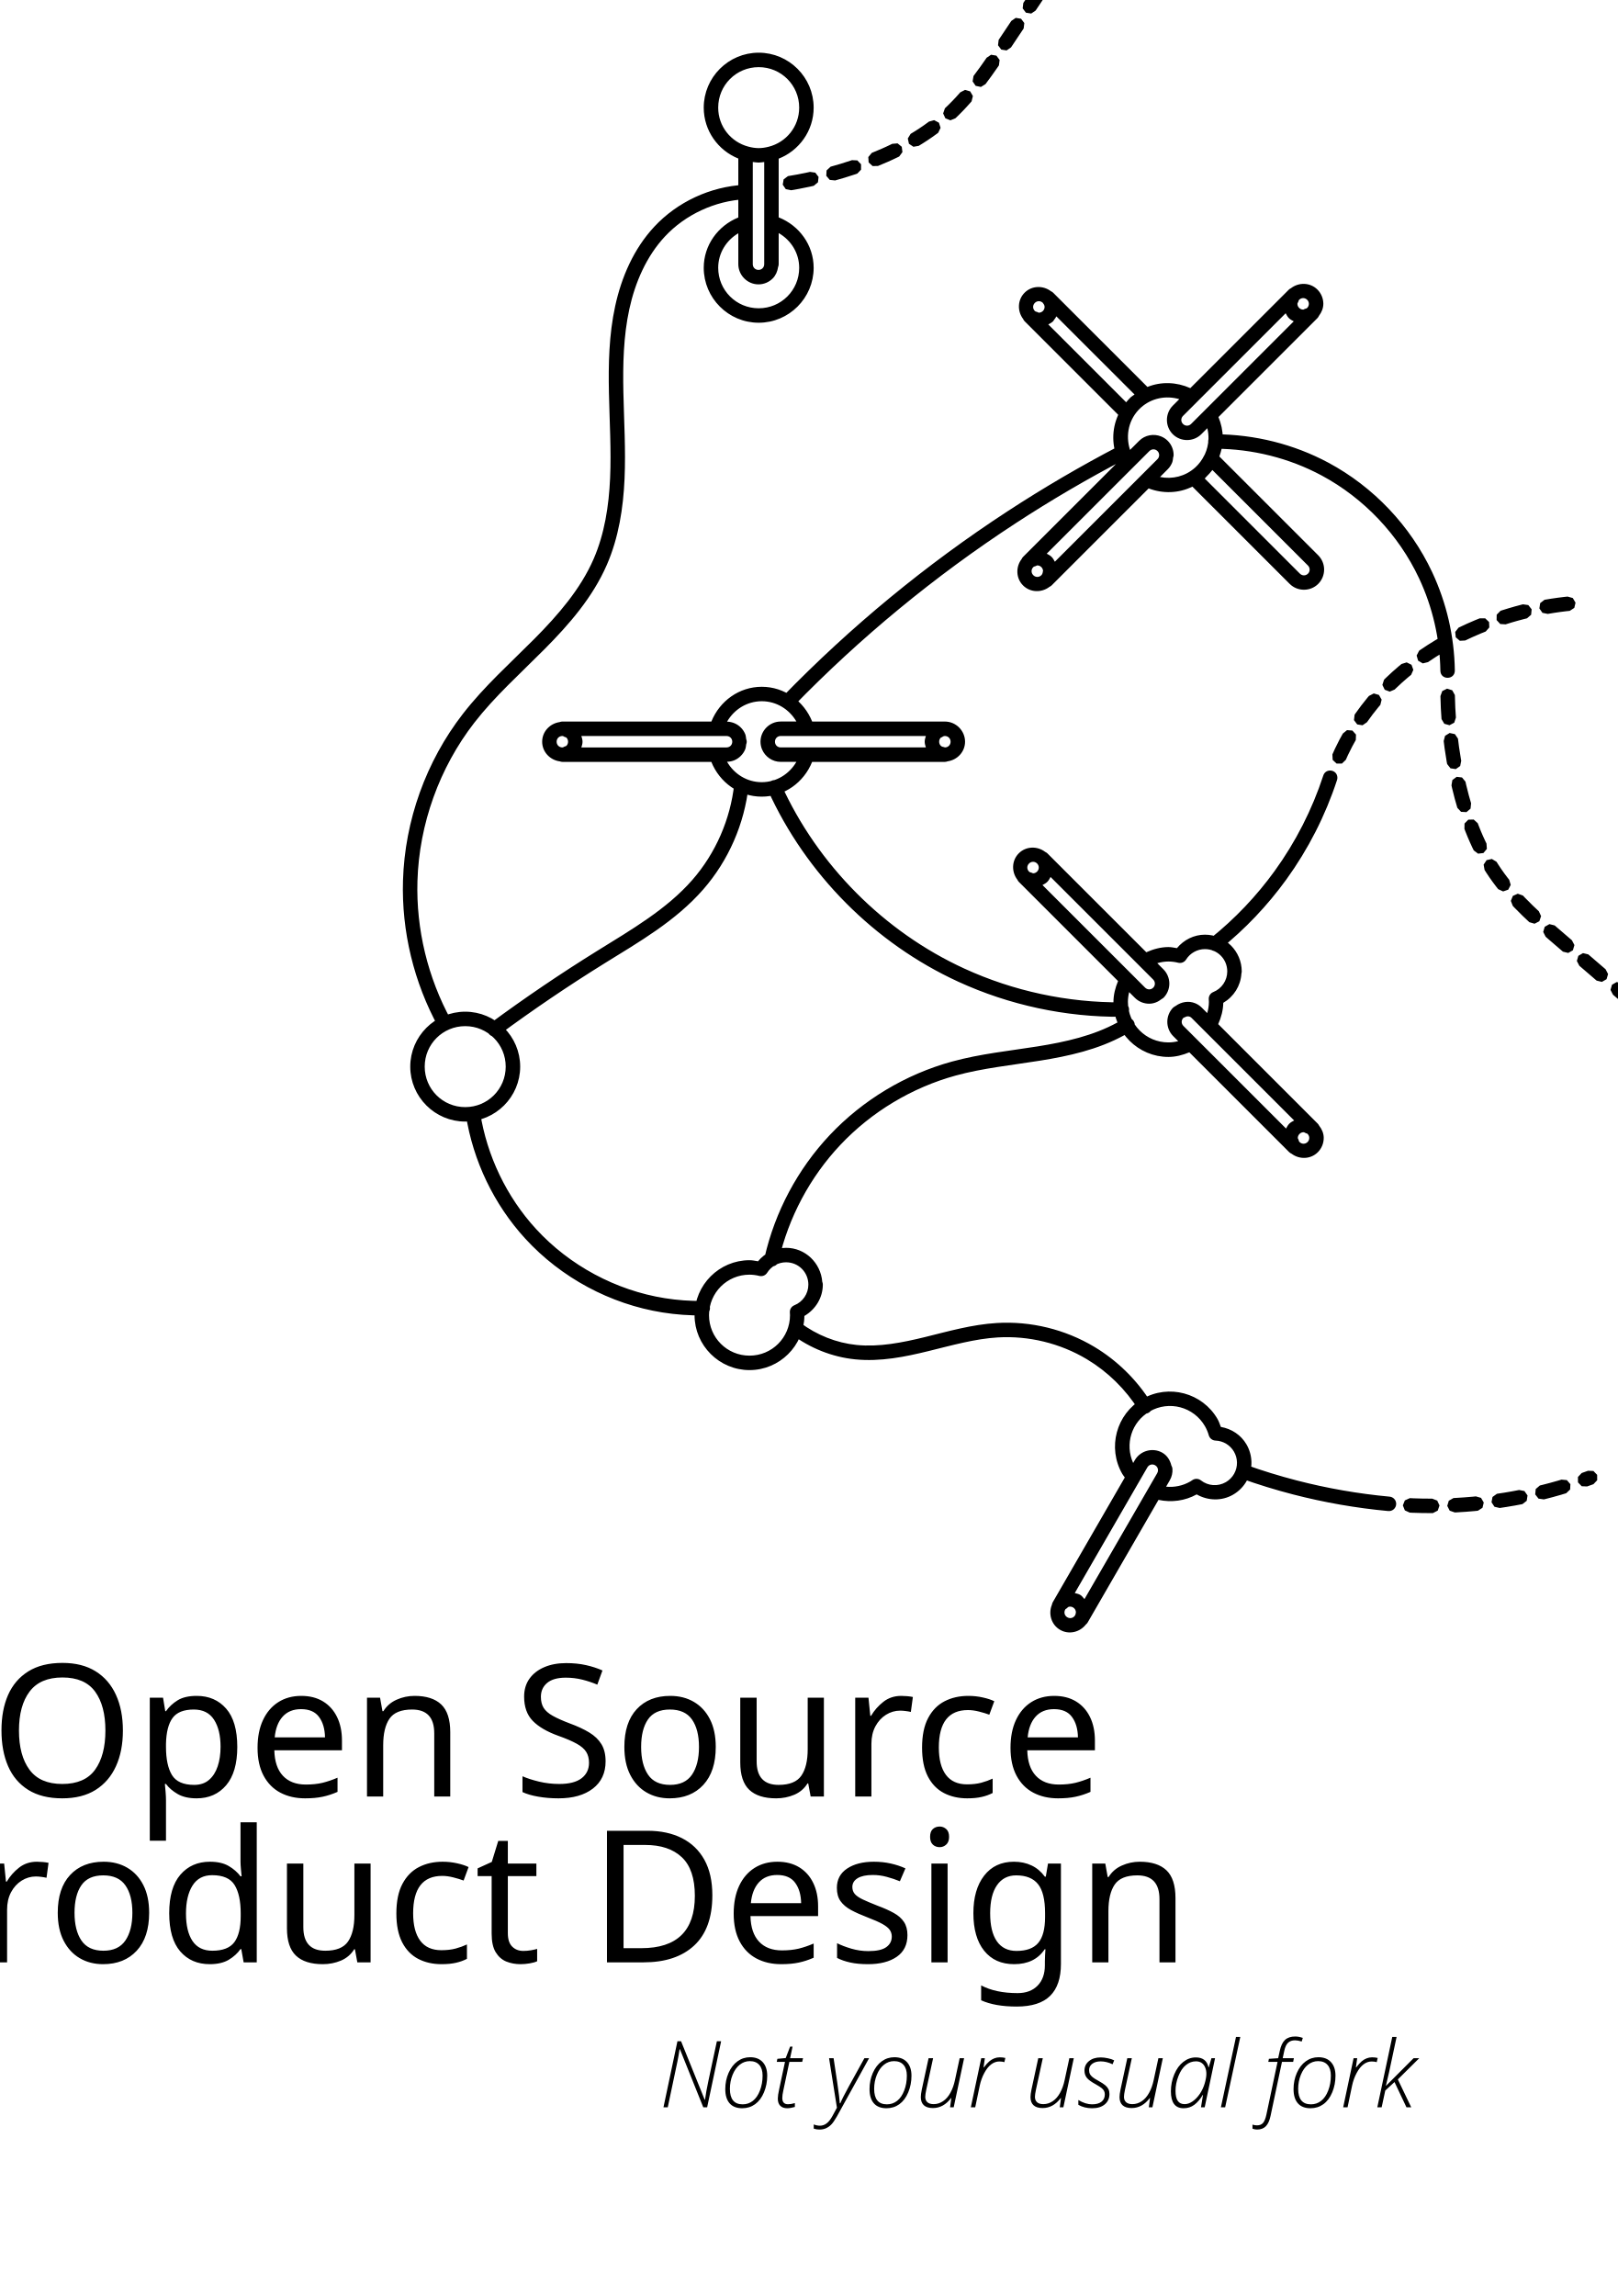
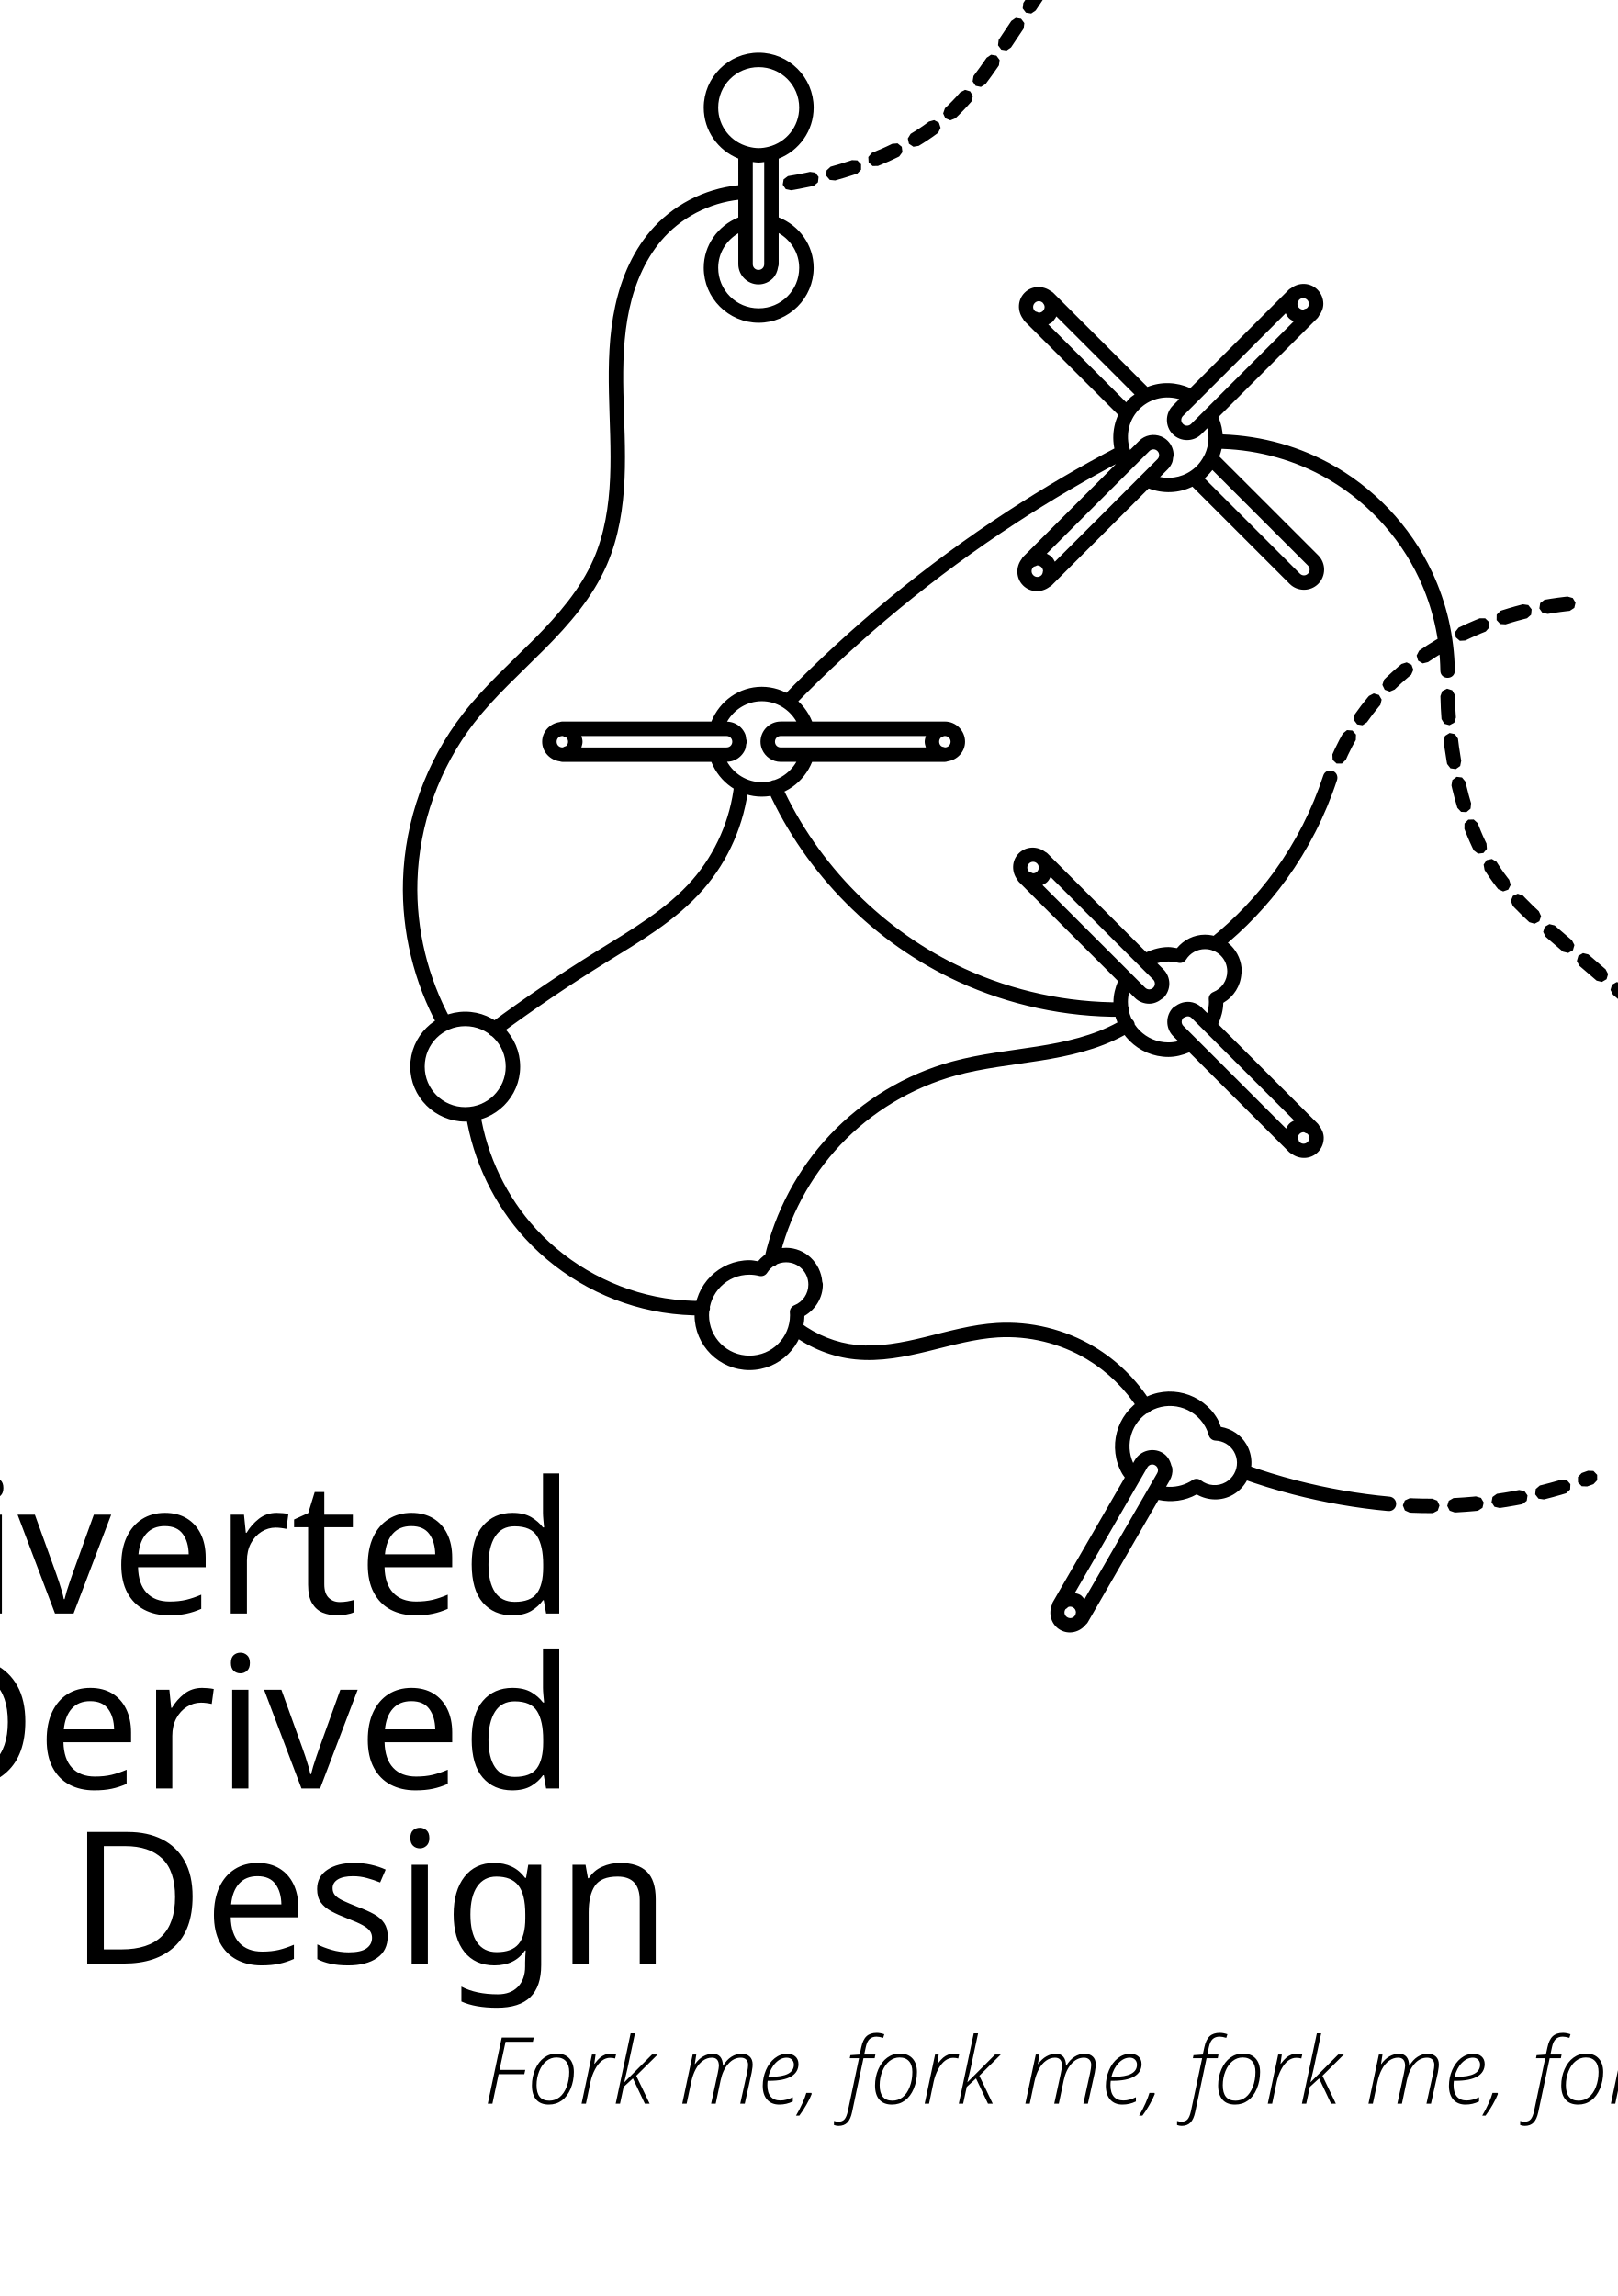
<svg xmlns="http://www.w3.org/2000/svg" width="148mm" height="210mm" viewBox="0 0 524.409 744.094" id="svg4404" version="1.1">
  <defs id="defs4406" />
  <g id="layer1" transform="translate(0,-308.2677)">
    <path d="" style="fill:none;stroke:#000000;stroke-width:6.296" id="path6642" />
    <path id="path5130" style="color:#000000;font-style:normal;font-variant:normal;font-weight:normal;font-stretch:normal;font-size:medium;line-height:normal;font-family:sans-serif;text-indent:0;text-align:start;text-decoration:none;text-decoration-line:none;text-decoration-style:solid;text-decoration-color:#000000;letter-spacing:normal;word-spacing:normal;text-transform:none;direction:ltr;block-progression:tb;writing-mode:lr-tb;baseline-shift:baseline;text-anchor:start;white-space:normal;clip-rule:nonzero;display:inline;overflow:visible;visibility:visible;opacity:1;isolation:auto;mix-blend-mode:normal;color-interpolation:sRGB;color-interpolation-filters:linearRGB;solid-color:#000000;solid-opacity:1;fill:#000000;fill-opacity:1;fill-rule:nonzero;stroke:none;stroke-width:4.685;stroke-linecap:round;stroke-linejoin:round;stroke-miterlimit:4;stroke-dasharray:none;stroke-dashoffset:0;stroke-opacity:1;color-rendering:auto;image-rendering:auto;shape-rendering:auto;text-rendering:auto;enable-background:accumulate" d="m 263.727,395.055 c -7.1e-4,9.806 -8.004,17.805 -17.814,17.805 -9.81,-8e-4 -17.812,-7.999 -17.812,-17.805 0.002,-7.288 4.564,-13.606 11.205,-16.308 l 0.002,-19.097 c -6.55,-2.635 -11.207,-9.029 -11.207,-16.5 -5.2e-4,-9.806 8.002,-17.806 17.812,-17.807 9.811,-5.2e-4 17.815,8 17.814,17.807 -5.4e-4,7.518 -4.72,13.937 -11.336,16.541 l 0,19.018 c 6.703,2.667 11.329,9.008 11.336,16.343 z m -4.688,0 0,0 c -0.005,-4.778 -2.649,-8.956 -6.648,-11.251 l 0,10.075 c 4.8e-4,0.317 -0.063,0.631 -0.188,0.922 -0.212,1.413 -0.766,2.724 -1.738,3.697 -0.594,0.594 -1.298,1.077 -2.08,1.411 -5.1e-4,3e-4 -8.9e-4,-2e-4 -0.002,0 -0.781,0.333 -1.639,0.518 -2.535,0.518 -1.794,0 -3.43,-0.74 -4.617,-1.929 -0.594,-0.594 -1.075,-1.301 -1.407,-2.083 -0.333,-0.782 -0.518,-1.64 -0.518,-2.536 l 0,-10.016 c -3.931,2.316 -6.516,6.465 -6.517,11.193 5.1e-4,7.273 5.849,13.119 13.125,13.119 7.276,4.1e-4 13.125,-5.845 13.127,-13.117 z m 0,-51.906 c 3.8e-4,-7.274 -5.849,-13.121 -13.127,-13.121 -7.277,5.3e-4 -13.125,5.848 -13.125,13.121 4.2e-4,6.103 4.14,11.152 9.764,12.635 1.099,0.296 2.226,0.48 3.364,0.485 l 0.004,0 c 1.083,-8.9e-4 2.155,-0.172 3.204,-0.438 5.702,-1.43 9.914,-6.523 9.915,-12.682 z m -11.336,50.728 0,-13.709 0,-19.396 c -0.579,0.059 -1.142,0.174 -1.736,0.176 -0.018,9e-5 -0.036,0.01 -0.055,0.01 l -0.008,0 c -0.022,0 -0.043,-0.01 -0.065,-0.01 -0.631,0 -1.23,-0.121 -1.843,-0.188 l -0.002,19.435 0,13.684 c -6.2e-4,1.058 0.804,1.86 1.853,1.86 0.525,0 0.989,-0.2 1.321,-0.533 0.333,-0.333 0.534,-0.799 0.534,-1.329 z m 181.479,98.992 c 8.8e-4,1.668 -0.645,3.357 -1.914,4.625 -2.537,2.536 -6.726,2.531 -9.262,-0.012 l -31.522,-31.512 c -4.401,2.184 -9.505,2.357 -14.178,0.584 l -31.422,31.407 -0.012,0.012 -0.014,0.012 c -0.003,0 -0.003,0.01 -0.006,0.01 -0.005,0.01 -0.012,0.01 -0.018,0.012 -0.192,0.179 -0.413,0.325 -0.653,0.432 -2.556,1.975 -6.243,1.894 -8.582,-0.444 -2.334,-2.333 -2.416,-6.009 -0.452,-8.562 0.109,-0.252 0.261,-0.483 0.45,-0.682 l 0.006,-0.01 0.016,-0.016 0.01,-0.01 0,0 0.006,0 30.961,-30.948 c -2.318,-4.829 -2.306,-10.337 -0.151,-15.065 l -30.323,-30.311 -0.018,-0.02 c -0.206,-0.211 -0.371,-0.46 -0.485,-0.733 -1.925,-2.553 -1.835,-6.195 0.485,-8.514 2.326,-2.325 5.986,-2.412 8.541,-0.469 0.252,0.109 0.483,0.262 0.682,0.451 0.008,0.01 0.019,0.01 0.027,0.017 0.006,0.01 0.008,0.014 0.014,0.02 l 0.004,0 0.01,0.012 30.532,30.516 c 4.443,-1.792 9.426,-1.624 13.899,0.383 l 31.905,-31.889 0.018,-0.018 c 0.007,-0.01 0.014,-0.013 0.021,-0.02 0.003,0 0.004,-0.01 0.008,-0.012 0.007,-0.01 0.017,-0.01 0.024,-0.016 0.186,-0.171 0.397,-0.311 0.628,-0.414 2.556,-1.989 6.256,-1.913 8.599,0.43 1.202,1.202 1.889,2.828 1.914,4.527 l 0,0 c 0.021,1.468 -0.552,2.834 -1.431,3.99 -0.114,0.27 -0.278,0.517 -0.483,0.727 -0.006,0.01 -0.013,0.015 -0.019,0.022 l -32.063,32.048 c 0.867,2.117 1.385,4.345 1.394,6.64 0.046,0.196 0.066,0.398 0.061,0.6 -0.002,0.072 -0.026,0.141 -0.029,0.213 l 0.014,0 -0.002,0 c -0.01,0.081 -0.025,0.161 -0.043,0.24 -0.104,1.757 -0.506,3.452 -1.104,5.077 l 32.038,32.024 c 1.269,1.268 1.92,2.955 1.922,4.627 l 0,0 0,0 z m -4.69,0 c -5.8e-4,-0.478 -0.175,-0.945 -0.549,-1.319 l -30.974,-30.963 c -0.029,0.04 -0.067,0.072 -0.096,0.111 -0.531,0.717 -1.153,1.358 -1.787,1.989 -0.185,0.184 -0.328,0.402 -0.522,0.578 -0.01,0.01 -0.023,0.012 -0.033,0.022 -0.018,0.016 -0.039,0.027 -0.057,0.043 l 30.851,30.84 0.002,0 c 0.749,0.751 1.884,0.749 2.625,0.01 0.37,-0.37 0.54,-0.828 0.54,-1.309 z m -0.25,-86.154 c -0.007,-0.483 -0.202,-0.941 -0.543,-1.282 -0.743,-0.741 -1.875,-0.742 -2.618,0 -0.185,0.185 -0.187,0.431 -0.28,0.653 -0.093,0.224 -0.275,0.426 -0.274,0.662 0.002,0.466 0.184,0.932 0.553,1.301 0.371,0.371 0.84,0.554 1.308,0.555 0.188,2e-4 0.344,-0.161 0.526,-0.221 0.272,-0.089 0.561,-0.112 0.784,-0.334 0.355,-0.355 0.551,-0.833 0.543,-1.335 z m -4.899,5.692 c -0.553,-0.294 -1.114,-0.58 -1.578,-1.043 -0.463,-0.463 -0.75,-1.022 -1.044,-1.575 l -28.611,28.599 -0.004,0.01 c -0.012,0.012 -0.023,0.024 -0.035,0.035 l -4.617,4.615 -0.002,0 c -0.374,0.374 -0.561,0.845 -0.563,1.315 -8.8e-4,0.47 0.184,0.938 0.553,1.307 l 0.002,0 c 2.1e-4,2e-4 -2e-4,0 0,0 0.74,0.737 1.881,0.739 2.629,-0.01 l 4.49,-4.486 28.779,-28.767 z m -27.641,38.121 c 8e-5,0 -8e-5,-0.01 0,-0.01 0.035,-1.177 -0.102,-2.343 -0.377,-3.478 l -1.935,1.933 c -2.537,2.539 -6.722,2.549 -9.26,0.012 -0.635,-0.634 -1.111,-1.372 -1.427,-2.161 -0.317,-0.789 -0.474,-1.629 -0.473,-2.47 0.002,-0.839 0.163,-1.678 0.481,-2.466 0.318,-0.789 0.794,-1.527 1.429,-2.161 l 2.101,-2.099 c -2.3e-4,0 2.2e-4,0 0,0 -4.293,-1.263 -8.988,-0.371 -12.431,2.718 -0.015,0.013 -0.034,0.02 -0.049,0.033 -6.7e-4,6e-4 -8.8e-4,0 -0.002,0 l -0.004,0 c -0.018,0.016 -0.025,0.038 -0.043,0.055 -3.846,3.54 -4.996,8.859 -3.437,13.647 l 2.952,-2.951 c 1.904,-1.903 4.732,-2.381 7.098,-1.432 0.788,0.316 1.526,0.787 2.16,1.419 l 0.002,0 c 0.635,0.635 1.113,1.375 1.433,2.167 0.319,0.787 0.482,1.625 0.481,2.458 0,6e-4 0,0 0,0 l 0,0 c -0.006,0.27 -0.059,0.537 -0.156,0.789 -0.071,0.565 -0.112,1.135 -0.33,1.671 -0.322,0.789 -0.802,1.527 -1.437,2.161 l -2.49,2.491 c 4.01,0.816 8.229,-0.22 11.371,-3.046 0.016,-0.014 0.036,-0.024 0.053,-0.039 1.221,-1.115 2.211,-2.456 2.936,-3.941 0.039,-0.08 0.097,-0.15 0.135,-0.231 0.005,-0.011 0.012,-0.022 0.018,-0.033 l 0.002,0 c 0.726,-1.572 1.141,-3.289 1.2,-5.055 z m -15.99,5.225 c 0,-0.479 -0.169,-0.937 -0.54,-1.307 -0.371,-0.371 -0.841,-0.556 -1.312,-0.555 -0.47,6.9e-4 -0.941,0.187 -1.316,0.563 l -0.002,0 -5.438,5.436 c -0.014,0.013 -0.029,0.026 -0.043,0.039 l -27.786,27.774 c 0.553,0.294 1.114,0.58 1.578,1.043 0.453,0.453 0.755,1.011 1.054,1.565 l 28.079,-28.065 5.178,-5.176 c 0.374,-0.373 0.546,-0.837 0.547,-1.315 z m -7.974,-19.628 -25.34,-25.328 c -0.216,0.4 -0.455,0.783 -0.753,1.133 -0.115,0.135 -0.163,0.312 -0.289,0.438 -6.7e-4,7e-4 -8.8e-4,0 -0.002,0 -0.463,0.463 -1.023,0.748 -1.576,1.041 l 25.237,25.226 c 0.499,-0.592 0.998,-1.186 1.583,-1.719 8.8e-4,-8.8e-4 8.8e-4,0 0.002,0 l 0.004,0 c 0.003,0 0.007,0 0.01,-0.01 0.341,-0.306 0.761,-0.501 1.124,-0.78 z m -29.154,-28.405 c -0.007,-0.434 -0.205,-0.834 -0.493,-1.165 -0.026,-0.03 -0.017,-0.077 -0.045,-0.106 l -0.016,-0.018 c -0.743,-0.734 -1.869,-0.736 -2.61,0 -0.743,0.742 -0.742,1.874 0,2.616 4.7e-4,5e-4 8.8e-4,-4e-4 0.002,0 0.223,0.222 0.512,0.245 0.784,0.334 0.182,0.06 0.338,0.221 0.526,0.221 0.468,-7e-4 0.937,-0.184 1.308,-0.555 0.354,-0.354 0.55,-0.834 0.543,-1.335 z m -0.504,85.625 c -0.007,-0.482 -0.202,-0.94 -0.543,-1.282 -0.37,-0.37 -0.836,-0.555 -1.304,-0.557 -0.192,-6e-4 -0.351,0.163 -0.536,0.225 -0.27,0.09 -0.559,0.111 -0.78,0.332 -0.743,0.743 -0.743,1.876 0,2.618 0.743,0.743 1.876,0.743 2.619,0 0.312,-0.313 0.444,-0.74 0.479,-1.176 0.005,-0.059 0.065,-0.099 0.065,-0.158 z M 312.801,548.644 c 3e-4,3.278 -2.512,5.917 -5.679,6.362 -0.271,0.111 -0.561,0.17 -0.854,0.174 l -0.006,0 -0.004,0 -0.024,0 -43,0 c -2.684,6.668 -9.013,11.261 -16.327,11.269 l -0.002,0 c -7.32,-8e-4 -13.658,-4.595 -16.344,-11.269 l -48.249,0 -0.014,0 -0.019,0 -0.006,0 -0.01,0 c -0.273,-0.01 -0.542,-0.062 -0.796,-0.162 -3.195,-0.418 -5.738,-3.075 -5.737,-6.374 -2.1e-4,-3.28 2.516,-5.92 5.685,-6.362 0.011,-0.01 0.022,-0.011 0.033,-0.016 0.073,-0.028 0.147,-0.053 0.223,-0.074 0.151,-0.041 0.305,-0.067 0.461,-0.078 0.04,-8.8e-4 0.081,-8.8e-4 0.121,0 l 0.002,0 c 0.006,-10e-5 0.011,0 0.018,0 l 0.012,0 0.002,0 0.012,0 0.014,0 48.261,0 c 2.684,-6.67 9.015,-11.264 16.331,-11.271 l 0.002,0 c 7.319,0 13.655,4.596 16.34,11.269 l 42.973,0 0.016,0 -0.01,0.01 c 0.013,-10e-5 0.024,-0.01 0.037,-0.01 3.583,0 6.537,2.955 6.539,6.536 z m -4.69,0 c -4.2e-4,-1.05 -0.801,-1.85 -1.851,-1.85 -0.402,4e-4 -0.713,0.203 -1.011,0.406 -0.092,0.063 -0.233,0.049 -0.311,0.127 -0.33,0.331 -0.529,0.792 -0.53,1.315 2e-4,0.522 0.198,0.982 0.528,1.313 0.276,0.277 0.68,0.394 1.099,0.449 0.086,0.011 0.137,0.092 0.227,0.092 1.05,0 1.849,-0.803 1.849,-1.852 z m -8.013,1.852 c -0.184,-0.599 -0.379,-1.199 -0.379,-1.854 4.5e-4,-0.654 0.196,-1.253 0.379,-1.851 l -38.307,0 -8.742,0 -0.002,0 c -1.06,0 -1.861,0.805 -1.861,1.852 0,1.049 0.802,1.852 1.863,1.852 l 8.73,0 38.319,0 z m -41.958,-8.391 c -2.307,-3.967 -6.478,-6.582 -11.236,-6.583 -4.768,0.01 -8.94,2.637 -11.24,6.62 1.72,0.05 3.294,0.743 4.441,1.888 0.595,0.593 1.077,1.298 1.411,2.079 2.6e-4,5.9e-4 -2.4e-4,0 0,0 0.223,0.522 0.269,1.113 0.348,1.692 0.109,0.267 0.167,0.552 0.172,0.84 l 0,0 c -0.005,0.292 -0.064,0.58 -0.174,0.85 -0.08,0.575 -0.124,1.165 -0.346,1.684 -0.334,0.781 -0.817,1.486 -1.411,2.079 -0.595,0.593 -1.301,1.074 -2.084,1.407 -0.73,0.31 -1.536,0.458 -2.367,0.481 2.303,3.986 6.48,6.618 11.252,6.618 4.754,-0.01 8.915,-2.62 11.221,-6.583 l -5.077,0 c -2.691,0 -5.031,-1.66 -6.033,-4.004 -0.334,-0.781 -0.52,-1.638 -0.52,-2.534 0,-0.897 0.186,-1.753 0.52,-2.534 0.334,-0.781 0.817,-1.486 1.411,-2.079 0.595,-0.594 1.301,-1.076 2.084,-1.409 0.782,-0.333 1.641,-0.516 2.537,-0.516 l 5.09,0 z m -20.794,6.54 c 0,-7e-4 0,0 0,0 -5.1e-4,-0.523 -0.201,-0.985 -0.534,-1.317 -0.334,-0.332 -0.799,-0.533 -1.329,-0.533 l -47.047,0 c 0.183,0.598 0.377,1.197 0.377,1.85 8e-5,0.655 -0.194,1.254 -0.377,1.852 l 43.581,0 3.466,0 c 0.53,0 0.996,-0.201 1.329,-0.533 0.333,-0.332 0.533,-0.794 0.534,-1.317 z m -53.222,0 c 4e-5,-0.524 -0.199,-0.986 -0.53,-1.317 -0.149,-0.15 -0.398,-0.152 -0.594,-0.242 -0.239,-0.109 -0.436,-0.291 -0.723,-0.291 l -0.008,0 c -1.048,0 -1.849,0.802 -1.849,1.85 -1.1e-4,1.05 0.802,1.853 1.853,1.852 0.279,0 0.467,-0.179 0.7,-0.281 0.208,-0.091 0.465,-0.099 0.622,-0.256 0.329,-0.331 0.53,-0.792 0.53,-1.315 z m 244.932,128.322 c 0.025,1.765 -0.666,3.469 -1.914,4.717 -2.32,2.319 -5.964,2.408 -8.517,0.483 -0.27,-0.113 -0.517,-0.275 -0.727,-0.479 l -0.006,0 -0.002,0 -0.018,-0.016 -0.01,-0.01 -32.37,-32.356 c -2.154,0.898 -4.425,1.492 -6.772,1.497 l -0.004,0 c -9.811,5.1e-4 -17.817,-8 -17.816,-17.807 8.8e-4,-2.349 0.592,-4.622 1.49,-6.78 l -32.143,-32.132 -0.01,-0.01 -0.014,-0.014 -0.004,0 c -0.002,0 -0.004,-0.01 -0.006,-0.01 -0.188,-0.198 -0.339,-0.428 -0.448,-0.678 -1.962,-2.554 -1.88,-6.228 0.454,-8.561 2.333,-2.332 6.007,-2.414 8.562,-0.453 0.253,0.109 0.484,0.261 0.684,0.449 l 0.004,0 0.018,0.018 0.01,0.01 32.053,32.04 c 2.264,-1.01 4.667,-1.677 7.161,-1.682 l 0.016,0 c 0.926,0 1.832,0.203 2.745,0.35 2.245,-2.697 5.525,-4.362 9.088,-4.363 l 0.002,0 c 6.554,0 11.917,5.362 11.917,11.914 -5e-4,0.232 -0.035,0.462 -0.104,0.684 l -0.002,0.01 c -0.24,3.984 -2.468,7.484 -5.878,9.479 -0.04,2.402 -0.67,4.718 -1.644,6.902 l 32.243,32.233 0.018,0.018 0.018,0.022 c 0.004,0 0.01,0 0.014,0.01 0.008,0.01 0.01,0.019 0.018,0.027 0.16,0.174 0.293,0.371 0.395,0.584 0.893,1.125 1.48,2.467 1.501,3.916 l 0,0 z m -4.688,0.068 c -0.007,-0.482 -0.202,-0.94 -0.543,-1.282 l -0.004,0 c -0.171,-0.17 -0.399,-0.164 -0.602,-0.256 -0.239,-0.108 -0.456,-0.296 -0.71,-0.295 -0.466,0 -0.933,0.184 -1.302,0.553 -0.371,0.371 -0.554,0.839 -0.555,1.307 -1.1e-4,0.188 0.161,0.344 0.221,0.526 0.089,0.271 0.112,0.561 0.334,0.783 4.7e-4,5.3e-4 8.8e-4,-4.4e-4 0.002,0 0.743,0.741 1.873,0.741 2.616,0 0.355,-0.355 0.551,-0.833 0.543,-1.335 z m -4.903,-5.641 -29.025,-29.017 -4.238,-4.236 -0.002,0 -0.002,0 c -0.637,-0.636 -1.519,-0.614 -2.234,-0.172 -0.125,0.077 -0.279,0.054 -0.389,0.164 -0.371,0.371 -0.558,0.84 -0.557,1.311 5.5e-4,0.471 0.189,0.943 0.563,1.317 l 4.156,4.154 0.002,0 29.109,29.097 c 0.294,-0.552 0.579,-1.112 1.042,-1.575 l 0.002,0 c 0.462,-0.462 1.022,-0.748 1.574,-1.041 z m -21.677,-48.309 0,0 c -8.9e-4,-4.018 -3.207,-7.225 -7.227,-7.226 -2.492,0 -4.799,1.28 -6.123,3.39 -0.541,0.862 -1.576,1.276 -2.563,1.026 -1.033,-0.262 -2.095,-0.395 -3.161,-0.401 -1.231,0 -2.441,0.205 -3.613,0.545 l 0,0 1.992,1.989 c 4e-4,4.1e-4 -4e-4,0 0,0 0.633,0.633 1.113,1.371 1.435,2.159 2.5e-4,6e-4 -2.5e-4,0 0,0 0.321,0.788 0.485,1.627 0.487,2.462 l 0,0 0,0 c 7.7e-4,0.835 -0.161,1.675 -0.481,2.464 -0.32,0.79 -0.798,1.529 -1.433,2.163 l -0.002,0 c -0.161,0.161 -0.374,0.221 -0.547,0.361 -1.193,0.966 -2.614,1.536 -4.082,1.534 -0.84,0 -1.68,-0.161 -2.469,-0.479 -0.789,-0.318 -1.524,-0.794 -2.158,-1.428 l -1.855,-1.854 c -0.261,1.038 -0.398,2.106 -0.399,3.185 -3.8e-4,7.272 5.846,13.118 13.121,13.121 l 0.002,0 0.004,0 c 1.076,0 2.143,-0.145 3.179,-0.406 l -1.63,-1.63 c -0.634,-0.634 -1.111,-1.371 -1.429,-2.159 -0.636,-1.577 -0.637,-3.361 -0.004,-4.938 0.317,-0.788 0.793,-1.525 1.427,-2.159 0.239,-0.238 0.548,-0.342 0.813,-0.535 1.848,-1.349 4.216,-1.716 6.285,-0.881 5e-4,2e-4 8.8e-4,-1.9e-4 0.002,0 0.788,0.318 1.525,0.794 2.158,1.428 l 1.777,1.776 c 0.34,-1.173 0.543,-2.383 0.545,-3.615 l 0,0 c -0.006,-0.277 -0.02,-0.554 -0.043,-0.83 -0.087,-1.025 0.505,-1.988 1.46,-2.372 2.742,-1.103 4.529,-3.744 4.531,-6.698 z m -23.462,3.957 c 0,-6e-4 0,0 0,0 -8.8e-4,-0.476 -0.172,-0.94 -0.547,-1.315 -4.7e-4,-5e-4 4.8e-4,0 0,0 l -4.451,-4.447 c -0.007,-0.01 -0.013,-0.015 -0.019,-0.022 l -28.795,-28.783 c -0.299,0.556 -0.59,1.121 -1.044,1.575 -0.463,0.463 -1.024,0.75 -1.578,1.043 l 28.885,28.872 4.383,4.381 0.002,0 c 0.749,0.747 1.885,0.745 2.625,0.01 0.369,-0.37 0.54,-0.83 0.54,-1.309 z M 336.697,589.398 c -0.007,-0.483 -0.202,-0.94 -0.543,-1.282 -0.743,-0.741 -1.875,-0.742 -2.618,0 -0.743,0.743 -0.743,1.876 0,2.618 0.241,0.241 0.552,0.277 0.848,0.362 0.161,0.046 0.298,0.193 0.463,0.193 0.468,-7e-4 0.935,-0.185 1.306,-0.555 0.354,-0.354 0.55,-0.834 0.543,-1.335 z m 68.927,192.674 c 0.102,4.351 -2.187,8.422 -5.958,10.598 l -0.002,0 c -3.694,2.127 -8.158,1.974 -11.792,-0.092 -3.787,2.104 -8.175,2.67 -12.374,1.768 l -22.932,39.698 -0.006,0.012 -0.012,0.02 -0.002,0 c -8.8e-4,0 -0.004,0 -0.006,0.01 -0.15,0.252 -0.347,0.473 -0.579,0.653 -1.968,2.518 -5.509,3.373 -8.349,1.735 -2.862,-1.651 -3.894,-5.188 -2.651,-8.166 0.041,-0.262 0.125,-0.515 0.25,-0.748 0.004,-0.01 0.002,-0.013 0.006,-0.02 0.002,0 0.004,0 0.006,-0.01 l 0.008,-0.014 0.008,-0.012 23.339,-40.409 c -0.264,-0.384 -0.568,-0.739 -0.801,-1.143 l -0.002,0 c -4.905,-8.493 -1.975,-19.423 6.521,-24.325 8.496,-4.903 19.429,-1.974 24.334,6.519 l 0.006,0.01 c 0.46,0.804 0.742,1.688 1.071,2.552 3.458,0.595 6.539,2.603 8.322,5.684 0.999,1.729 1.548,3.682 1.595,5.678 z m -4.688,0.109 c -0.029,-1.211 -0.362,-2.394 -0.968,-3.443 l 0.002,0 c -1.247,-2.155 -3.508,-3.513 -5.997,-3.603 -1.017,-0.038 -1.894,-0.727 -2.17,-1.706 -0.29,-1.025 -0.705,-2.012 -1.234,-2.937 -3.638,-6.299 -11.628,-8.44 -17.93,-4.803 -5.91,3.41 -8.094,10.63 -5.35,16.713 l 0.534,-0.924 c 0.448,-0.776 1.037,-1.425 1.716,-1.936 0.68,-0.511 1.45,-0.884 2.262,-1.102 0.811,-0.218 1.664,-0.283 2.508,-0.182 0.844,0.101 1.678,0.368 2.455,0.817 1.595,0.92 2.502,2.48 2.915,4.152 0.196,0.32 0.313,0.683 0.34,1.057 0.044,0.629 -0.003,1.271 -0.147,1.901 -0.143,0.63 -0.383,1.247 -0.719,1.829 l -1.19,2.062 c 2.688,0.26 5.417,-0.297 7.802,-1.667 0.002,0 0.004,0 0.006,0 0.236,-0.143 0.469,-0.295 0.696,-0.453 0.845,-0.589 1.977,-0.558 2.788,0.078 2.326,1.823 5.506,2.049 8.068,0.574 l 0.002,0 c 2.293,-1.324 3.675,-3.783 3.613,-6.429 z m -25.595,2.435 c -0.041,-0.596 -0.353,-1.149 -0.921,-1.477 -0.907,-0.524 -2.007,-0.23 -2.537,0.688 l -2.504,4.334 -21.018,36.392 c 2.1e-4,9e-5 -2e-4,0 0,0 0.609,0.14 1.224,0.27 1.791,0.596 0.574,0.331 0.912,0.894 1.351,1.368 l 20.786,-35.983 2.805,-4.858 c 0.198,-0.343 0.272,-0.702 0.248,-1.057 z m -26.607,46.238 c 0.016,-0.681 -0.336,-1.307 -0.927,-1.647 -0.452,-0.26 -0.951,-0.319 -1.402,-0.199 -0.251,0.067 -0.417,0.31 -0.624,0.483 -0.166,0.139 -0.385,0.189 -0.502,0.393 -5.1e-4,8.8e-4 -8.8e-4,0 -0.002,0 -0.524,0.909 -0.231,2.002 0.678,2.527 0.91,0.525 2.004,0.231 2.53,-0.678 0.128,-0.222 0.177,-0.475 0.205,-0.729 0.006,-0.053 0.042,-0.099 0.043,-0.152 z m -9.788,-528.471 1.051,1.392 -0.204,1.733 -0.11,0.182 -3.996,5.98 -1.439,0.986 -1.723,-0.281 -1.05,-1.393 0.203,-1.733 0.111,-0.183 3.995,-5.979 1.44,-0.986 z m -7.991,11.96 1.05,1.392 -0.203,1.733 -0.111,0.183 -3.995,5.979 -1.44,0.986 -1.722,-0.283 -1.05,-1.392 0.203,-1.733 0.11,-0.182 3.996,-5.979 1.439,-0.986 z m -7.997,11.955 1.042,1.4 -0.215,1.731 -0.111,0.181 -0.148,0.218 -0.011,0.017 -0.011,0.016 -2.073,2.948 -0.016,0.023 -0.016,0.021 -1.973,2.675 -1.485,0.917 -1.707,-0.362 -0.984,-1.44 0.284,-1.721 0.118,-0.177 1.973,-2.674 8.8e-4,0 2.017,-2.871 0.023,-0.033 0.126,-0.186 1.446,-0.976 z m -8.496,11.586 0.873,1.509 -0.412,1.696 -0.132,0.166 -0.179,0.21 -0.016,0.018 -0.016,0.019 -1.2,1.334 -0.018,0.019 -0.019,0.02 -1.228,1.305 -0.02,0.021 -0.02,0.02 -1.26,1.275 -0.021,0.023 -0.021,0.021 -1.11,1.066 -1.618,0.653 -1.622,-0.645 -0.726,-1.586 0.571,-1.648 0.146,-0.154 1.095,-1.052 0.014,-0.014 1.177,-1.191 0.003,0 1.225,-1.302 8.8e-4,0 1.13,-1.256 0.015,-0.018 0.018,-0.02 0.147,-0.172 1.549,-0.803 z m -10.136,10.146 0.542,1.658 -0.755,1.574 -0.162,0.137 -0.194,0.147 -0.026,0.019 -0.025,0.018 -1.455,1.051 -0.025,0.018 -0.026,0.016 -1.481,1.013 -0.025,0.016 -0.025,0.016 -1.507,0.974 -0.023,0.016 -0.024,0.014 -1.334,0.819 -1.72,0.295 -1.447,-0.976 -0.372,-1.704 0.909,-1.488 0.177,-0.12 1.286,-0.789 0.006,0 1.453,-0.94 8.8e-4,-1.8e-4 1.431,-0.977 0.011,-0.01 1.394,-1.005 0.015,-0.011 0.179,-0.136 1.682,-0.466 z m -13.398,6.702 1.356,1.098 0.222,1.73 -1.035,1.404 -0.186,0.104 -0.205,0.102 -0.02,0.01 -0.021,0.01 -1.625,0.773 -0.02,0.01 -0.02,0.01 -1.64,0.743 -0.029,0.013 -0.029,0.012 -3.101,1.304 -1.745,0.03 -1.282,-1.183 -0.109,-1.741 1.124,-1.334 0.193,-0.091 3.097,-1.304 0.004,0 1.543,-0.698 1.585,-0.754 0.042,-0.02 0.163,-0.081 z m -13.043,5.515 1.206,1.26 8.8e-4,1.745 -1.206,1.261 -0.197,0.079 -0.317,0.11 -0.029,0.011 -0.031,0.01 -3.517,1.122 -0.031,0.01 -0.031,0.01 -3.043,0.88 -1.736,-0.174 -1.135,-1.324 0.095,-1.742 1.273,-1.193 0.202,-0.069 3.038,-0.878 0.005,0 3.434,-1.096 0.022,-0.01 0.254,-0.09 z m -13.627,3.972 1.061,1.385 -0.191,1.734 -1.336,1.123 -0.205,0.057 -0.696,0.159 -0.031,0.01 -0.031,0.01 -3.618,0.731 -0.033,0.01 -0.031,0.01 -2.748,0.476 -1.707,-0.362 -0.984,-1.441 0.285,-1.721 1.396,-1.047 0.208,-0.045 2.685,-0.466 0.025,0 3.531,-0.713 0.012,0 0.684,-0.158 z m 252.235,425.034 -0.197,0.081 -1.874,0.667 -1.744,-0.069 -1.213,-1.254 -0.011,-1.744 1.198,-1.268 0.197,-0.081 1.874,-0.666 1.744,0.067 1.213,1.254 0.011,1.744 z m -7.568,1.728 -1.262,1.204 -0.201,0.07 -1.21,0.361 -0.02,0.01 -0.018,0.01 -2.516,0.703 -0.02,0.01 -0.02,0.01 -2.526,0.659 -0.02,0.01 -0.02,0 -0.689,0.168 -1.728,-0.25 -1.076,-1.373 0.171,-1.736 1.323,-1.136 0.205,-0.059 0.689,-0.168 2.448,-0.638 0.03,-0.01 0.008,0 2.438,-0.682 1.21,-0.361 1.738,0.16 1.146,1.315 z m -14.074,3.667 -1.381,1.066 -0.206,0.049 -2.5,0.47 -0.02,0 -0.02,0 -2.574,0.439 -0.02,0 -0.021,0 -2.016,0.308 -1.7,-0.398 -0.953,-1.46 0.32,-1.715 1.416,-1.019 0.209,-0.041 1.976,-0.303 0.018,0 0.022,0 2.534,-0.432 2.459,-0.464 1.712,0.338 1.005,1.427 z m -14.34,2.267 -1.469,0.943 -0.21,0.03 -1.206,0.12 -0.02,0 -0.02,0 -2.603,0.214 -0.021,0 -0.021,0 -2.789,0.178 -0.021,0 -0.022,0 -0.576,0.026 -1.647,-0.575 -0.794,-1.554 0.5,-1.671 1.516,-0.863 0.213,-0.02 0.533,-0.024 2.746,-0.176 2.563,-0.21 0.04,0 1.166,-0.116 1.676,0.485 0.876,1.508 z m -14.496,0.904 -1.548,0.806 -0.212,0.012 -0.612,0 -0.021,0 -0.022,0 -2.793,-0.028 -0.022,0 -0.021,0 -2.793,-0.081 -0.022,0 -0.021,0 -0.994,-0.046 -1.586,-0.725 -0.648,-1.62 0.653,-1.617 1.589,-0.72 0.213,0 0.99,0.046 0.004,0 2.706,0.077 2.751,0.028 0.026,0 0.017,0 0.567,0 1.626,0.634 0.736,1.582 z m 63.16,-164.953 -1.511,0.873 -1.695,-0.411 -0.168,-0.131 -2.99,-2.57 -0.804,-1.549 0.488,-1.674 1.511,-0.873 1.696,0.411 0.167,0.131 2.99,2.57 0.804,1.549 z m -8.444,-7.259 -1.511,0.875 -1.695,-0.412 -0.168,-0.131 -5.454,-4.689 -0.805,-1.547 0.488,-1.675 1.511,-0.873 1.696,0.412 0.167,0.131 5.455,4.689 0.805,1.547 z m -10.909,-9.377 -1.51,0.873 -1.696,-0.411 -0.168,-0.132 -4.818,-4.141 -0.005,-0.01 -0.007,-0.01 -0.632,-0.551 -0.794,-1.554 0.498,-1.672 1.516,-0.863 1.693,0.423 0.167,0.132 0.621,0.54 0.012,0.011 4.806,4.132 0.805,1.549 z m -10.88,-9.404 -1.551,0.802 -1.675,-0.492 -0.161,-0.139 -2.016,-1.905 -0.025,-0.024 -0.024,-0.024 -2.541,-2.548 -0.022,-0.022 -0.021,-0.023 -0.564,-0.596 -0.641,-1.623 0.658,-1.616 1.592,-0.714 1.644,0.584 0.153,0.147 0.522,0.554 0.021,0.021 0.021,0.022 2.497,2.501 8.8e-4,0 1.966,1.858 0.731,1.583 z m -10.082,-10.232 -1.65,0.571 -1.586,-0.725 -0.14,-0.161 -0.592,-0.748 -0.018,-0.024 -0.018,-0.025 -1.075,-1.434 -0.02,-0.027 -0.018,-0.026 -1.036,-1.464 -0.02,-0.028 -0.018,-0.029 -0.994,-1.496 -0.018,-0.028 -0.018,-0.029 -0.453,-0.727 -0.304,-1.718 0.966,-1.452 1.703,-0.383 1.495,0.9 0.12,0.174 0.442,0.708 0.012,0.018 0.948,1.426 0.009,0.013 0.991,1.401 0.005,0.01 0.999,1.333 0.007,0.01 0.586,0.739 0.496,1.673 z m -8.041,-11.873 -1.733,0.203 -1.393,-1.05 -0.102,-0.186 -0.406,-0.832 -0.012,-0.025 -0.012,-0.025 -0.747,-1.632 -0.011,-0.025 -0.011,-0.024 -0.71,-1.65 -0.011,-0.024 -0.009,-0.024 -0.673,-1.666 -0.009,-0.022 -0.009,-0.024 -0.312,-0.821 0.032,-1.744 1.229,-1.239 1.745,-0.046 1.293,1.171 0.085,0.196 0.295,0.774 0.653,1.619 0.011,0.024 0.009,0.024 0.668,1.553 0.015,0.032 0.008,0.018 0.701,1.533 0.015,0.029 0.009,0.021 0.381,0.782 0.126,1.739 z m -4.176,-14.387 -1.329,1.131 -1.742,-0.099 -1.191,-1.275 -0.068,-0.202 -0.751,-2.622 -0.011,-0.036 -0.009,-0.037 -0.879,-3.488 -0.008,-0.034 -0.008,-0.034 -0.186,-0.847 0.287,-1.72 1.396,-1.047 1.733,0.207 1.109,1.348 0.054,0.205 0.171,0.778 0.005,0.024 0.867,3.435 0.738,2.578 z m -3.358,-13.816 -1.428,1.003 -1.726,-0.26 -1.067,-1.381 -0.049,-0.206 -0.091,-0.49 -0.007,-0.034 -0.007,-0.036 -0.661,-4.227 -0.007,-0.036 -0.004,-0.034 -0.3,-2.397 0.443,-1.687 1.486,-0.914 1.707,0.366 0.981,1.443 0.036,0.209 0.3,2.384 8.8e-4,0.013 0.645,4.116 0.086,0.459 z m -1.927,-14.038 -1.539,0.82 -1.681,-0.468 -0.891,-1.501 -0.024,-0.21 -0.205,-3.221 -0.003,-0.036 -8.8e-4,-0.036 -0.132,-3.961 0.596,-1.64 1.564,-0.776 1.666,0.521 0.845,1.526 0.017,0.213 0.128,3.89 0,0.01 0.205,3.211 z m 38.916,-37.208 -1.462,0.953 -0.21,0.032 -0.805,0.084 -0.028,0 -0.017,0 -1.951,0.245 -1.992,0.288 -0.005,0 -1.98,0.326 -0.025,0 -0.02,0 -0.119,0.022 -1.71,-0.344 -0.999,-1.431 0.266,-1.723 1.384,-1.064 0.208,-0.047 0.164,-0.03 0.022,0 0.022,0 2.03,-0.336 0.022,0 0.022,0 2.036,-0.296 0.022,0 0.022,0 2.042,-0.256 0.022,0 0.022,0 0.85,-0.09 1.679,0.476 0.886,1.504 z m -13.993,2.228 -1.319,1.142 -0.204,0.059 -0.845,0.209 -1.901,0.506 -0.013,0 -0.03,0.01 -1.89,0.544 -1.966,0.606 -0.1,0.033 -1.742,-0.108 -1.183,-1.282 0.029,-1.744 1.227,-1.241 0.198,-0.075 0.144,-0.048 0.022,-0.01 0.021,-0.01 1.966,-0.608 0.022,-0.01 0.022,-0.01 1.978,-0.569 0.021,-0.01 0.022,-0.01 1.988,-0.53 0.021,-0.01 0.022,-0.01 0.845,-0.207 1.728,0.243 1.081,1.37 z m -14.703,5.412 -0.193,0.089 -1.504,0.603 -0.021,0.01 -2.522,1.095 -0.003,0 -2.415,1.131 -1.742,0.098 -1.327,-1.131 -0.177,-1.736 1.071,-1.377 0.188,-0.099 2.475,-1.157 0.03,-0.015 0.03,-0.013 2.586,-1.122 0.029,-0.013 0.03,-0.012 1.525,-0.612 1.745,0 1.262,1.205 0.081,1.743 z m -12.645,6.099 -0.178,0.115 -1.153,0.667 -0.017,0.011 -2.272,1.41 -0.013,0.01 -2.271,1.506 -0.015,0.011 -0.156,0.11 -1.696,0.41 -1.51,-0.876 -0.485,-1.675 0.806,-1.547 0.168,-0.131 0.171,-0.12 0.03,-0.023 0.03,-0.02 2.345,-1.558 0.03,-0.02 0.03,-0.019 2.394,-1.486 0.03,-0.018 0.03,-0.017 1.17,-0.678 1.728,-0.251 1.421,1.012 0.328,1.714 z m -11.536,7.936 -0.159,0.143 -0.776,0.632 -2.022,1.76 -0.02,0.018 -2.013,1.878 -0.345,0.346 -1.603,0.687 -1.635,-0.61 -0.759,-1.571 0.535,-1.66 0.144,-0.157 0.383,-0.384 0.029,-0.029 0.03,-0.028 2.053,-1.916 0.029,-0.028 0.03,-0.026 2.119,-1.845 0.029,-0.027 0.03,-0.024 0.802,-0.653 1.666,-0.518 1.564,0.776 0.594,1.641 z m -9.985,9.749 -0.131,0.166 -0.434,0.502 -1.913,2.405 -1.827,2.507 -0.037,0.054 -1.44,0.986 -1.722,-0.28 -1.051,-1.391 0.202,-1.734 0.11,-0.181 0.071,-0.107 0.028,-0.041 0.029,-0.04 1.876,-2.573 0.029,-0.04 0.03,-0.04 1.984,-2.491 0.029,-0.037 0.03,-0.034 0.453,-0.527 1.551,-0.801 1.675,0.49 0.871,1.512 z m -7.956,11.371 -0.094,0.19 -1.052,1.903 -1.396,2.8 -0.008,0.015 -0.685,1.531 -1.254,1.212 -1.745,0.011 -1.269,-1.198 -0.089,-1.741 0.078,-0.198 0.726,-1.62 0.02,-0.045 0.022,-0.044 1.422,-2.849 0.021,-0.045 0.024,-0.042 1.08,-1.954 1.351,-1.103 1.74,0.136 1.165,1.3 z M 168.603,653.942 c 5.1e-4,9.807 -8.003,17.808 -17.814,17.807 -9.811,6.2e-4 -17.815,-8 -17.814,-17.807 7e-4,-9.806 8.004,-17.805 17.814,-17.805 9.811,-5e-4 17.814,7.999 17.814,17.805 z m -4.688,0 c -5.2e-4,-7.274 -5.85,-13.12 -13.127,-13.119 -7.276,-4e-4 -13.126,5.846 -13.127,13.119 -3.5e-4,7.274 5.849,13.122 13.127,13.121 7.277,4.4e-4 13.127,-5.847 13.127,-13.121 z m 102.785,70.638 c -0.003,4.262 -2.367,8.051 -5.974,10.165 -0.143,9.685 -8.065,17.546 -17.787,17.547 -9.811,5.3e-4 -17.815,-8 -17.814,-17.807 -5.8e-4,-9.807 8.003,-17.807 17.814,-17.807 l 0.01,0 c 0.926,0 1.832,0.203 2.745,0.35 2.245,-2.696 5.524,-4.359 9.086,-4.361 l 0.002,0 c 6.233,0 11.243,4.895 11.735,11.005 0.121,0.287 0.183,0.595 0.184,0.907 z m -4.688,0 0,0 c -0.002,-4.018 -3.211,-7.224 -7.231,-7.224 -2.49,0 -4.798,1.279 -6.121,3.388 -0.541,0.862 -1.576,1.276 -2.563,1.026 -1.035,-0.263 -2.097,-0.398 -3.165,-0.403 l -0.004,0 c -7.273,0 -13.117,5.85 -13.117,13.121 -3.8e-4,7.274 5.849,13.122 13.127,13.121 7.272,-5.3e-4 13.116,-5.84 13.123,-13.108 -0.006,-0.283 -0.019,-0.567 -0.043,-0.85 -0.087,-1.026 0.505,-1.988 1.46,-2.372 2.742,-1.103 4.531,-3.744 4.533,-6.698 z m 111.448,39.563 c -0.06,2.339 -3.135,3.156 -4.349,1.155 -4.22,-6.733 -10.05,-12.476 -16.864,-16.55 -8.611,-5.147 -18.828,-7.642 -28.843,-7.043 -7.408,0.443 -14.805,2.55 -22.407,4.416 -7.608,1.868 -15.632,3.513 -23.825,2.688 -7.457,-0.752 -14.613,-3.636 -20.579,-8.11 -2.506,-1.875 0.313,-5.631 2.814,-3.75 5.297,3.973 11.674,6.535 18.234,7.196 7.26,0.732 14.762,-0.739 22.238,-2.574 7.482,-1.837 15.149,-4.058 23.245,-4.543 10.976,-0.657 22.093,2.057 31.531,7.698 7.469,4.464 13.817,10.723 18.431,18.083 0.257,0.396 0.388,0.861 0.375,1.333 z m 79.08,31.515 c -0.011,1.386 -1.216,2.46 -2.595,2.312 -10.384,-0.964 -20.689,-2.762 -30.786,-5.371 -5.74,-1.484 -11.413,-3.23 -16.994,-5.23 -3.008,-1.023 -1.391,-5.532 1.582,-4.412 5.447,1.952 10.983,3.655 16.586,5.103 9.854,2.546 19.912,4.302 30.046,5.243 1.227,0.096 2.171,1.124 2.161,2.355 z m 19.01,-270.118 c 0.067,3.144 -4.662,3.215 -4.689,0.07 -0.153,-10.315 -2.528,-20.607 -6.913,-29.945 -6.609,-14.073 -17.882,-25.96 -31.586,-33.31 -10.508,-5.636 -22.448,-8.611 -34.382,-8.661 -3.18,0.041 -3.159,-4.754 0.02,-4.687 12.699,0.054 25.374,3.208 36.579,9.217 14.614,7.838 26.565,20.443 33.613,35.45 4.671,9.947 7.196,20.879 7.359,31.866 z m -38.064,34.693 c 0.011,0.289 -0.031,0.578 -0.126,0.852 -3.767,11.5 -9.327,22.405 -16.423,32.209 -6.126,8.464 -13.389,16.1 -21.536,22.645 -2.443,2.014 -5.43,-1.702 -2.937,-3.653 7.819,-6.281 14.794,-13.615 20.674,-21.738 6.81,-9.408 12.151,-19.884 15.766,-30.92 0.783,-2.515 4.48,-2.025 4.582,0.607 z M 243.723,370.401 c 0.052,1.292 -0.954,2.382 -2.247,2.435 -9.751,0.537 -19.334,4.961 -25.981,12.103 -5.935,6.377 -9.617,14.781 -11.515,23.512 -1.901,8.745 -2.116,17.886 -1.922,27.066 0.195,9.181 0.791,18.483 0.377,27.892 -0.415,9.414 -1.877,19.009 -5.721,27.864 -4.614,10.626 -12.282,19.384 -20.178,27.339 -7.891,7.95 -16.16,15.323 -22.792,23.868 -11.321,14.589 -17.887,32.862 -18.439,51.317 -0.467,15.616 3.37,31.359 10.882,45.065 1.512,2.743 -2.613,5.003 -4.112,2.253 -7.915,-14.441 -11.948,-30.983 -11.455,-47.458 0.582,-19.47 7.477,-38.658 19.421,-54.05 6.983,-8.999 15.413,-16.484 23.167,-24.296 7.749,-7.807 14.976,-16.162 19.205,-25.905 3.523,-8.115 4.938,-17.137 5.338,-26.204 0.4,-9.073 -0.182,-18.273 -0.379,-27.587 -0.197,-9.315 -0.002,-18.828 2.026,-28.16 2.031,-9.347 5.994,-18.542 12.665,-25.709 7.513,-8.073 18.171,-12.986 29.157,-13.591 1.319,-0.091 2.452,0.925 2.505,2.245 z m 122.329,84.621 c -0.029,0.855 -0.523,1.627 -1.287,2.012 -12.19,6.356 -24.069,13.308 -35.581,20.821 -26.118,17.047 -50.338,37.001 -72.071,59.367 -2.179,2.242 -5.543,-1.025 -3.364,-3.266 21.975,-22.615 46.462,-42.788 72.871,-60.025 11.64,-7.597 23.651,-14.626 35.976,-21.053 1.594,-0.86 3.519,0.334 3.457,2.143 z m -0.091,180.449 c -0.011,1.293 -1.067,2.333 -2.361,2.324 -18.215,0.127 -36.436,-3.775 -52.994,-11.371 -27.102,-12.434 -49.389,-34.874 -61.684,-62.021 -1.293,-2.848 2.984,-4.784 4.272,-1.933 11.816,26.09 33.326,47.747 59.368,59.694 15.925,7.306 33.482,11.067 51.004,10.945 1.322,-0.028 2.405,1.041 2.394,2.362 z m 1.84,4.881 c 0.032,0.856 -0.405,1.661 -1.141,2.1 -0.729,0.449 -1.47,0.88 -2.221,1.292 -8.557,4.699 -18.094,6.791 -27.392,8.274 -9.292,1.482 -18.526,2.417 -27.26,4.812 -14.198,3.893 -27.31,11.773 -37.408,22.482 -9.833,10.428 -16.819,23.55 -19.993,37.525 -0.65,3.112 -5.33,2.051 -4.572,-1.037 3.363,-14.804 10.736,-28.654 21.154,-39.703 10.699,-11.346 24.536,-19.663 39.578,-23.788 9.24,-2.534 18.65,-3.468 27.762,-4.921 9.107,-1.452 18.097,-3.483 25.874,-7.754 0.682,-0.374 1.355,-0.765 2.017,-1.173 1.528,-0.971 3.533,0.082 3.601,1.89 z M 242.662,562.492 c 0.006,0.133 0.002,0.266 -0.015,0.398 -1.334,12.347 -6.508,24.224 -14.679,33.591 -8.977,10.289 -20.846,17.053 -31.96,23.95 -11.745,7.289 -23.197,15.049 -34.318,23.257 -2.527,1.946 -5.389,-1.928 -2.785,-3.77 11.223,-8.282 22.779,-16.114 34.63,-23.469 11.208,-6.955 22.608,-13.544 30.9,-23.048 7.523,-8.623 12.321,-19.637 13.551,-31.014 0.268,-2.903 4.54,-2.806 4.677,0.106 z m -12.538,169.737 c -0.004,1.293 -1.055,2.338 -2.349,2.336 -4.355,0.053 -8.715,-0.263 -13.018,-0.949 -16.962,-2.702 -32.88,-11.258 -44.488,-23.912 -10.18,-11.098 -16.929,-25.225 -19.265,-40.082 -0.541,-3.127 4.187,-3.87 4.632,-0.728 2.192,13.938 8.553,27.247 18.09,37.643 10.874,11.854 25.88,19.92 41.77,22.451 4.038,0.643 8.132,0.94 12.222,0.89 1.321,-0.034 2.41,1.029 2.406,2.351 z" />
-     <text xml:space="preserve" style="font-style:normal;font-variant:normal;font-weight:normal;font-stretch:normal;font-size:59.715px;line-height:95%;font-family:'TGL 0-17';-inkscape-font-specification:'TGL 0-17, Normal';text-align:end;letter-spacing:0px;word-spacing:0px;writing-mode:lr;text-anchor:end;fill:#000000;fill-opacity:1;stroke:none;stroke-width:1px;stroke-linecap:butt;stroke-linejoin:miter;stroke-opacity:1;" x="463.472" y="890.485" id="text4989">
-       <tspan id="tspan4991" x="482.133" y="890.485" style="font-style:normal;font-variant:normal;font-weight:normal;font-stretch:normal;font-size:59.715px;line-height:95%;font-family:'TGL 0-17';-inkscape-font-specification:'TGL 0-17, Normal';text-align:end;writing-mode:lr;text-anchor:end;">Open Source </tspan>
-       <tspan x="463.472" y="944.228" style="font-style:normal;font-variant:normal;font-weight:normal;font-stretch:normal;font-size:59.715px;line-height:95%;font-family:'TGL 0-17';-inkscape-font-specification:'TGL 0-17, Normal';text-align:end;writing-mode:lr;text-anchor:end;" id="tspan4993">Product Design</tspan>
+     <text xml:space="preserve" style="font-style:normal;font-variant:normal;font-weight:normal;font-stretch:normal;font-size:59.715px;line-height:95%;font-family:'TGL 0-17';-inkscape-font-specification:'TGL 0-17, Normal';text-align:end;letter-spacing:0px;word-spacing:0px;writing-mode:lr-tb;text-anchor:end;fill:#000000;fill-opacity:1;stroke:none;stroke-width:1px;stroke-linecap:butt;stroke-linejoin:miter;stroke-opacity:1" x="295.008" y="831.166" id="text4989">
+       <tspan x="295.008" y="831.166" style="font-style:normal;font-variant:normal;font-weight:normal;font-stretch:normal;font-size:59.715px;line-height:95%;font-family:'TGL 0-17';-inkscape-font-specification:'TGL 0-17, Normal';text-align:end;writing-mode:lr-tb;text-anchor:end" id="tspan4993">Diverted</tspan>
+       <tspan x="295.008" y="887.895" style="font-style:normal;font-variant:normal;font-weight:normal;font-stretch:normal;font-size:59.715px;line-height:95%;font-family:'TGL 0-17';-inkscape-font-specification:'TGL 0-17, Normal';text-align:end;writing-mode:lr-tb;text-anchor:end" id="tspan4144">Derived</tspan>
+       <tspan x="295.008" y="944.625" style="font-style:normal;font-variant:normal;font-weight:normal;font-stretch:normal;font-size:59.715px;line-height:95%;font-family:'TGL 0-17';-inkscape-font-specification:'TGL 0-17, Normal';text-align:end;writing-mode:lr-tb;text-anchor:end" id="tspan4142">Design</tspan>
    </text>
-     <text xml:space="preserve" style="font-style:italic;font-variant:normal;font-weight:300;font-stretch:normal;font-size:30px;line-height:125%;font-family:'Open Sans';-inkscape-font-specification:'Open Sans, Light Italic';text-align:start;letter-spacing:0px;word-spacing:0px;writing-mode:lr-tb;text-anchor:start;fill:#000000;fill-opacity:1;stroke:none;stroke-width:1px;stroke-linecap:butt;stroke-linejoin:miter;stroke-opacity:1" x="213.546" y="991.212" id="text5014">
-       <tspan id="tspan5016" x="213.546" y="991.212">Not your usual fork</tspan>
+     <text xml:space="preserve" style="font-style:italic;font-variant:normal;font-weight:300;font-stretch:normal;font-size:30px;line-height:125%;font-family:'Open Sans';-inkscape-font-specification:'Open Sans, Light Italic';text-align:start;letter-spacing:0px;word-spacing:0px;writing-mode:lr-tb;text-anchor:start;fill:#000000;fill-opacity:1;stroke:none;stroke-width:1px;stroke-linecap:butt;stroke-linejoin:miter;stroke-opacity:1" x="156.601" y="990.026" id="text5014">
+       <tspan id="tspan5016" x="156.601" y="990.026">Fork me, fork me, fork me, fork me, fork</tspan>
    </text>
  </g>
</svg>
